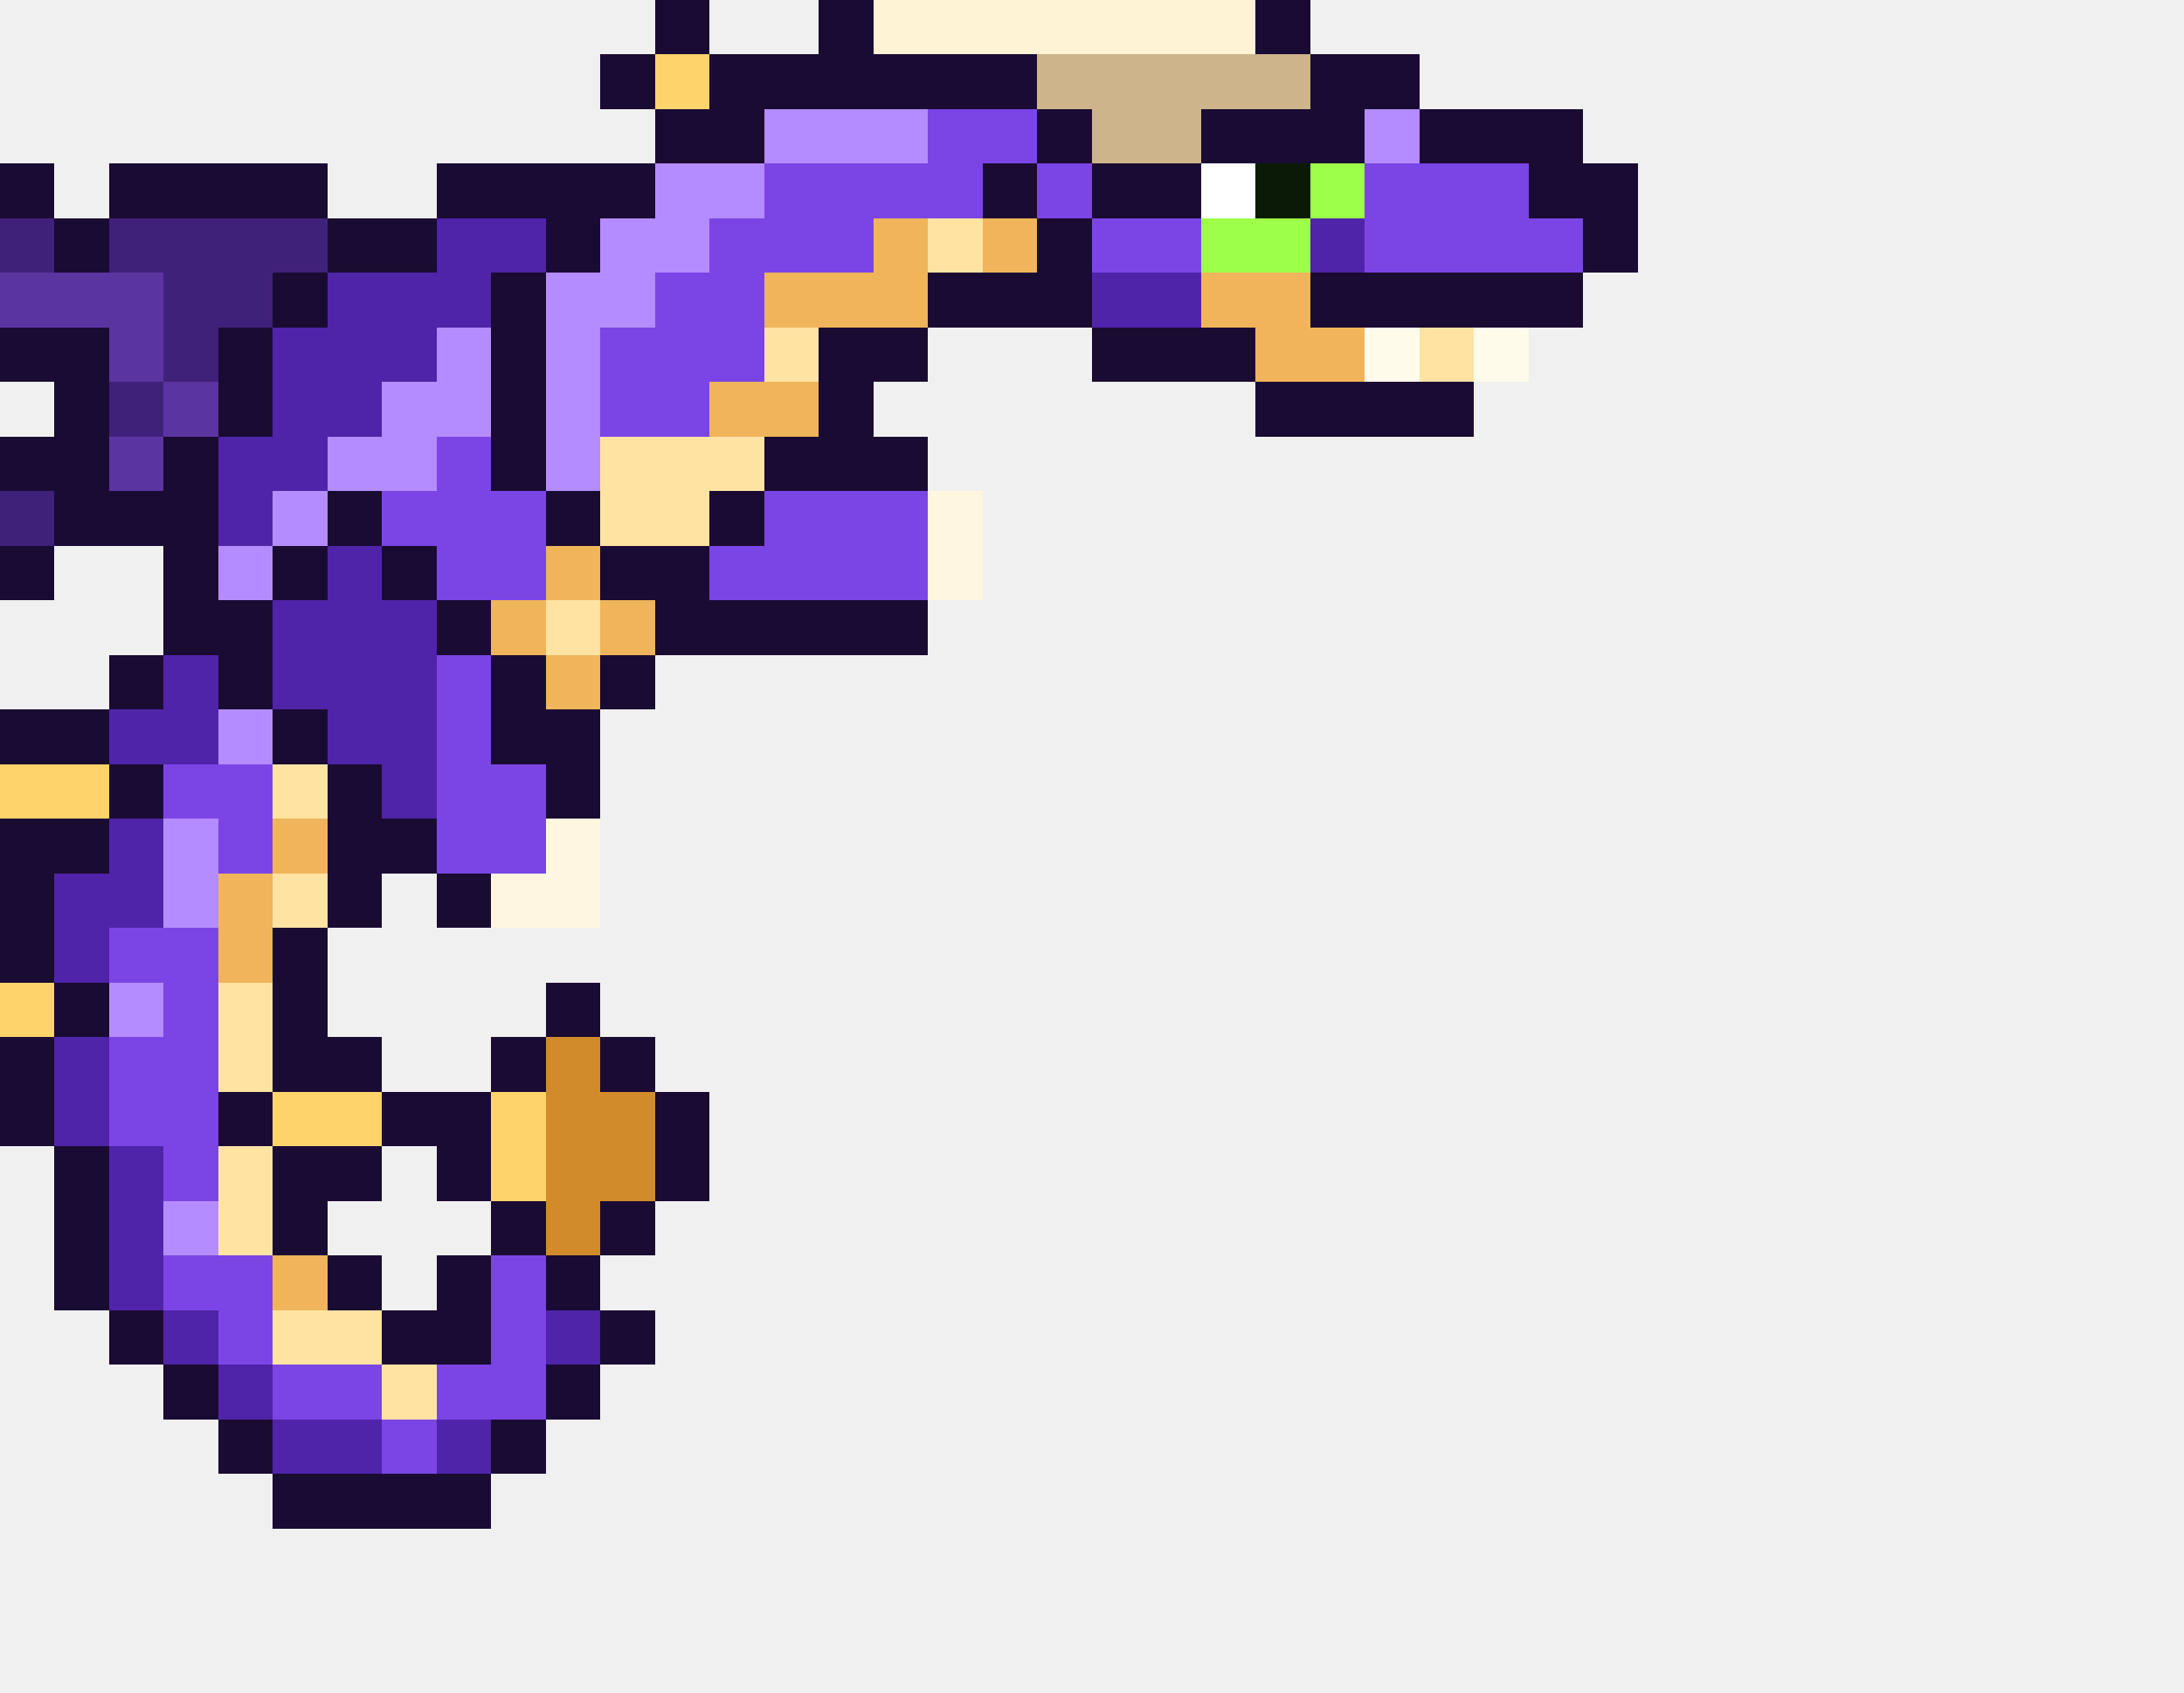
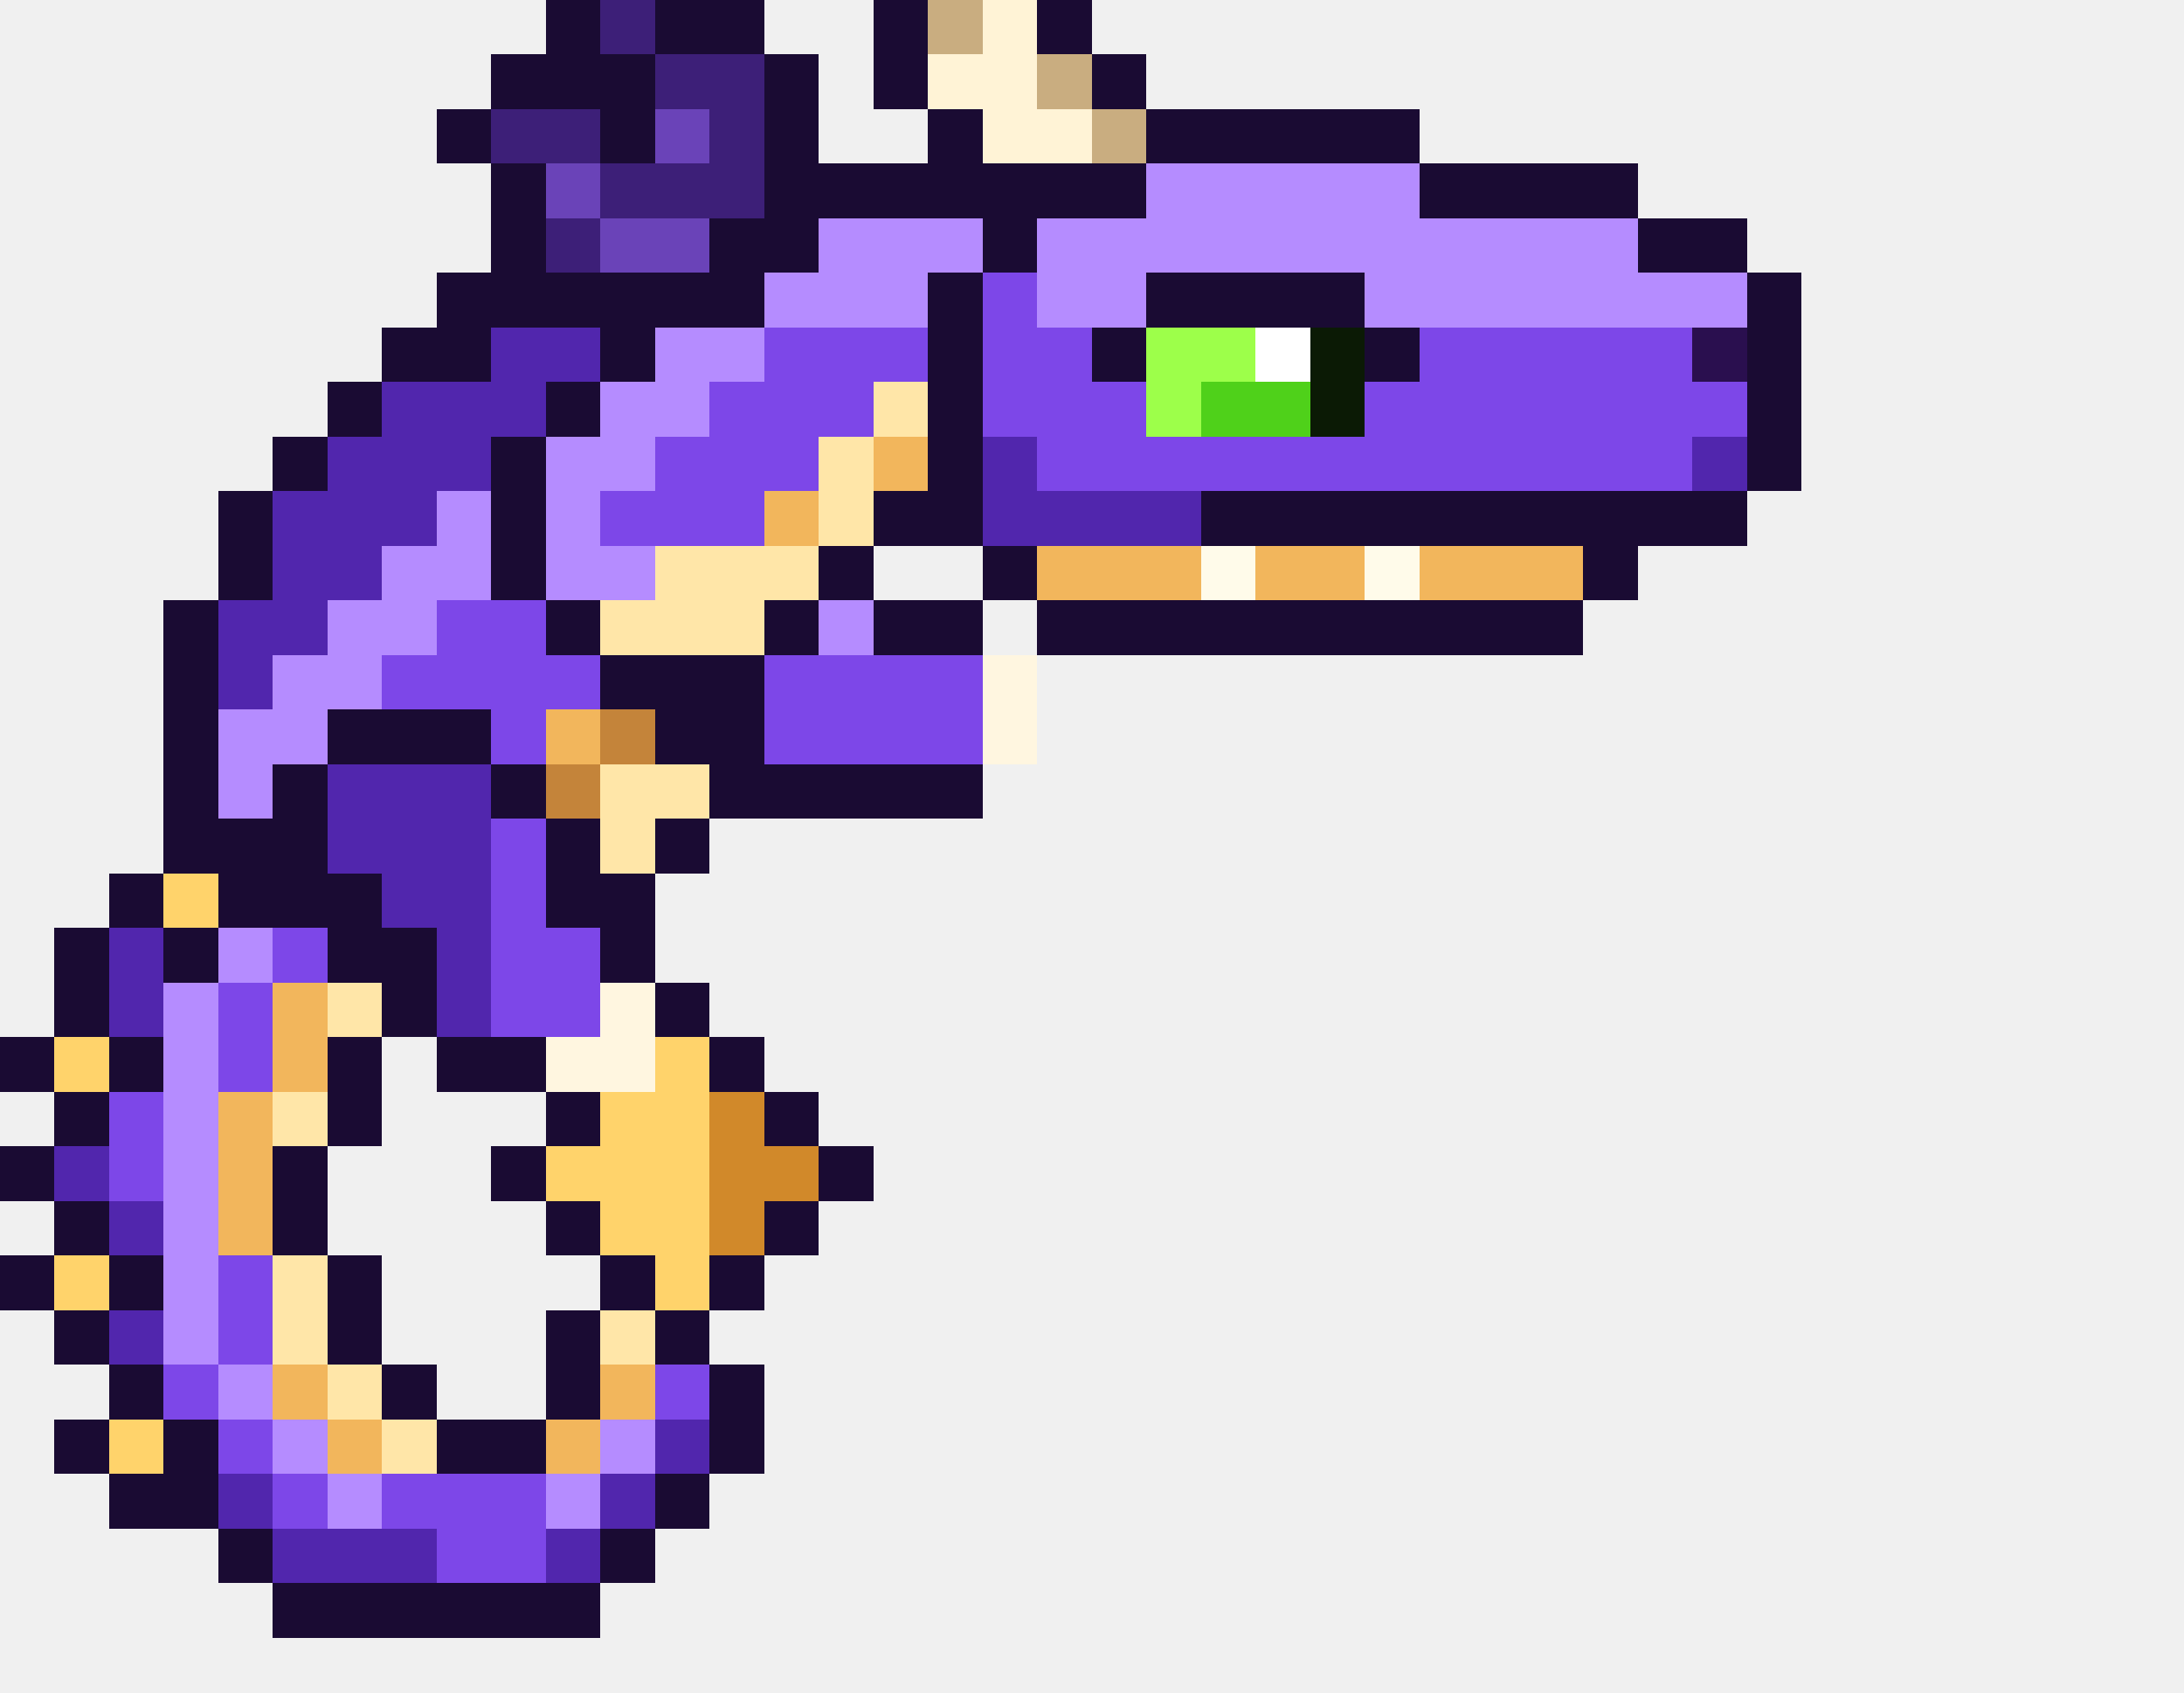
<svg xmlns="http://www.w3.org/2000/svg" viewBox="0 0 40 31" shape-rendering="crispEdges">
-   <path fill="#1a0b33" d="M12 0h1v1h-1zM15 0h1v1h-1zM23 0h1v1h-1zM11 1h1v1h-1zM13 1h6v1h-6zM24 1h2v1h-2zM12 2h2v1h-2zM19 2h1v1h-1zM22 2h3v1h-3zM26 2h3v1h-3zM0 3h1v1h-1zM2 3h4v1h-4zM8 3h4v1h-4zM18 3h1v1h-1zM20 3h2v1h-2zM28 3h2v1h-2zM1 4h1v1h-1zM6 4h2v1h-2zM10 4h1v1h-1zM19 4h1v1h-1zM29 4h1v1h-1zM5 5h1v1h-1zM17 5h3v1h-3zM24 5h5v1h-5zM0 6h2v1h-2zM15 6h2v1h-2zM20 6h3v1h-3zM1 7h1v1h-1zM4 6h1v2h-1zM15 7h1v1h-1zM23 7h4v1h-4zM0 8h2v1h-2zM3 8h1v1h-1zM9 5h1v4h-1zM14 8h3v1h-3zM1 9h3v1h-3zM6 9h1v1h-1zM10 9h1v1h-1zM13 9h1v1h-1zM0 10h1v1h-1zM3 10h1v1h-1zM5 10h1v1h-1zM7 10h1v1h-1zM11 10h2v1h-2zM3 11h2v1h-2zM8 11h1v1h-1zM12 11h5v1h-5zM2 12h1v1h-1zM4 12h1v1h-1zM9 12h1v1h-1zM11 12h1v1h-1zM0 13h2v1h-2zM5 13h1v1h-1zM9 13h2v1h-2zM2 14h1v1h-1zM6 14h1v1h-1zM10 14h1v1h-1zM0 15h2v1h-2zM6 15h2v1h-2zM6 16h1v1h-1zM8 16h1v1h-1zM0 16h1v2h-1zM1 18h1v1h-1zM5 17h1v2h-1zM10 18h1v1h-1zM5 19h2v1h-2zM9 19h1v1h-1zM11 19h1v1h-1zM0 19h1v2h-1zM4 20h1v1h-1zM7 20h2v1h-2zM5 21h2v1h-2zM8 21h1v1h-1zM12 20h1v2h-1zM5 22h1v1h-1zM9 22h1v1h-1zM11 22h1v1h-1zM1 21h1v3h-1zM6 23h1v1h-1zM8 23h1v1h-1zM10 23h1v1h-1zM2 24h1v1h-1zM7 24h2v1h-2zM11 24h1v1h-1zM3 25h1v1h-1zM10 25h1v1h-1zM4 26h1v1h-1zM9 26h1v1h-1zM5 27h4v1h-4z" />
-   <path fill="#b48cff" d="M14 2h3v1h-3zM25 2h1v1h-1zM12 3h2v1h-2zM11 4h2v1h-2zM10 5h2v1h-2zM8 6h1v1h-1zM7 7h2v1h-2zM6 8h2v1h-2zM10 6h1v3h-1zM5 9h1v1h-1zM4 10h1v1h-1zM4 13h1v1h-1zM3 15h1v2h-1zM2 18h1v1h-1zM3 22h1v1h-1z" />
-   <path fill="#7b45e6" d="M17 2h2v1h-2zM14 3h4v1h-4zM19 3h1v1h-1zM25 3h3v1h-3zM13 4h3v1h-3zM20 4h2v1h-2zM25 4h4v1h-4zM12 5h2v1h-2zM11 6h3v1h-3zM11 7h2v1h-2zM8 8h1v1h-1zM7 9h3v1h-3zM14 9h3v1h-3zM8 10h2v1h-2zM13 10h4v1h-4zM8 12h1v2h-1zM3 14h2v1h-2zM4 15h1v1h-1zM8 14h2v2h-2zM2 17h2v1h-2zM3 18h1v1h-1zM2 19h2v2h-2zM3 21h1v1h-1zM3 23h2v1h-2zM4 24h1v1h-1zM9 23h1v2h-1zM5 25h2v1h-2zM8 25h2v1h-2zM7 26h1v1h-1z" />
-   <path fill="#4f24a8" d="M8 4h2v1h-2zM24 4h1v1h-1zM6 5h3v1h-3zM20 5h2v1h-2zM5 6h3v1h-3zM5 7h2v1h-2zM4 8h2v1h-2zM4 9h1v1h-1zM6 10h1v1h-1zM3 12h1v1h-1zM5 11h3v2h-3zM2 13h2v1h-2zM6 13h2v1h-2zM7 14h1v1h-1zM2 15h1v1h-1zM1 16h2v1h-2zM1 17h1v1h-1zM1 19h1v2h-1zM2 21h1v3h-1zM3 24h1v1h-1zM10 24h1v1h-1zM4 25h1v1h-1zM5 26h2v1h-2zM8 26h1v1h-1z" />
-   <path fill="#ffe3a3" d="M17 4h1v1h-1zM14 6h1v1h-1zM26 6h1v1h-1zM11 8h3v1h-3zM11 9h2v1h-2zM10 11h1v1h-1zM5 14h1v1h-1zM5 16h1v1h-1zM4 18h1v2h-1zM4 21h1v2h-1zM5 24h2v1h-2zM7 25h1v1h-1z" />
-   <path fill="#f0b45a" d="M16 4h1v1h-1zM18 4h1v1h-1zM14 5h3v1h-3zM22 5h2v1h-2zM23 6h2v1h-2zM13 7h2v1h-2zM10 10h1v1h-1zM9 11h1v1h-1zM11 11h1v1h-1zM10 12h1v1h-1zM5 15h1v1h-1zM4 16h1v2h-1zM5 23h1v1h-1z" />
-   <path fill="#ffd36b" d="M12 1h1v1h-1zM0 14h2v1h-2zM0 18h1v1h-1zM5 20h2v1h-2zM9 20h1v2h-1z" />
-   <path fill="#d18b2a" d="M10 19h1v1h-1zM10 20h2v2h-2zM10 22h1v1h-1z" />
-   <path fill="#fff3d6" d="M16 0h7v1h-7z" />
-   <path fill="#cdb48a" d="M19 1h5v1h-5zM20 2h2v1h-2z" />
-   <path fill="#fff6e0" d="M17 9h1v2h-1zM10 15h1v1h-1zM9 16h2v1h-2z" />
-   <path fill="#9dff4a" d="M24 3h1v1h-1zM22 4h2v1h-2z" />
-   <path fill="#0b1a05" d="M23 3h1v1h-1z" />
-   <path fill="#ffffff" d="M22 3h1v1h-1z" />
-   <path fill="#fffbea" d="M25 6h1v1h-1zM27 6h1v1h-1z" />
-   <path fill="#5a35a0" d="M0 5h3v1h-3zM2 6h1v1h-1zM3 7h1v1h-1zM2 8h1v1h-1z" />
-   <path fill="#40217a" d="M0 4h1v1h-1zM2 4h4v1h-4zM3 5h2v1h-2zM3 6h1v1h-1zM2 7h1v1h-1zM0 9h1v1h-1z" />
+   <path fill="#1a0b33" d="M10 0h1v1h-1zM12 0h2v1h-2zM19 0h1v1h-1zM9 1h3v1h-3zM16 0h1v2h-1zM20 1h1v1h-1zM8 2h1v1h-1zM11 2h1v1h-1zM14 1h1v2h-1zM17 2h1v1h-1zM21 2h5v1h-5zM14 3h7v1h-7zM26 3h4v1h-4zM9 3h1v2h-1zM13 4h2v1h-2zM18 4h1v1h-1zM30 4h2v1h-2zM8 5h6v1h-6zM21 5h4v1h-4zM7 6h2v1h-2zM11 6h1v1h-1zM20 6h1v1h-1zM25 6h1v1h-1zM6 7h1v1h-1zM10 7h1v1h-1zM5 8h1v1h-1zM17 5h1v4h-1zM32 5h1v4h-1zM16 9h2v1h-2zM22 9h10v1h-10zM4 9h1v2h-1zM9 8h1v3h-1zM15 10h1v1h-1zM18 10h1v1h-1zM29 10h1v1h-1zM10 11h1v1h-1zM14 11h1v1h-1zM16 11h2v1h-2zM19 11h10v1h-10zM11 12h3v1h-3zM6 13h3v1h-3zM12 13h2v1h-2zM3 11h1v4h-1zM5 14h1v1h-1zM9 14h1v1h-1zM13 14h5v1h-5zM3 15h3v1h-3zM10 15h1v1h-1zM12 15h1v1h-1zM2 16h1v1h-1zM4 16h3v1h-3zM10 16h2v1h-2zM3 17h1v1h-1zM6 17h2v1h-2zM11 17h1v1h-1zM1 17h1v2h-1zM7 18h1v1h-1zM12 18h1v1h-1zM0 19h1v1h-1zM2 19h1v1h-1zM8 19h2v1h-2zM13 19h1v1h-1zM1 20h1v1h-1zM6 19h1v2h-1zM10 20h1v1h-1zM14 20h1v1h-1zM0 21h1v1h-1zM9 21h1v1h-1zM15 21h1v1h-1zM1 22h1v1h-1zM5 21h1v2h-1zM10 22h1v1h-1zM14 22h1v1h-1zM0 23h1v1h-1zM2 23h1v1h-1zM11 23h1v1h-1zM13 23h1v1h-1zM1 24h1v1h-1zM6 23h1v2h-1zM12 24h1v1h-1zM2 25h1v1h-1zM7 25h1v1h-1zM10 24h1v2h-1zM1 26h1v1h-1zM3 26h1v1h-1zM8 26h2v1h-2zM13 25h1v2h-1zM2 27h2v1h-2zM12 27h1v1h-1zM4 28h1v1h-1zM11 28h1v1h-1zM5 29h6v1h-6z" />
+   <path fill="#b58cff" d="M21 3h5v1h-5zM15 4h3v1h-3zM19 4h11v1h-11zM14 5h3v1h-3zM19 5h2v1h-2zM25 5h7v1h-7zM12 6h2v1h-2zM11 7h2v1h-2zM10 8h2v1h-2zM8 9h1v1h-1zM10 9h1v1h-1zM7 10h2v1h-2zM10 10h2v1h-2zM6 11h2v1h-2zM15 11h1v1h-1zM5 12h2v1h-2zM4 13h2v1h-2zM4 14h1v1h-1zM4 17h1v1h-1zM3 18h1v7h-1zM4 25h1v1h-1zM5 26h1v1h-1zM11 26h1v1h-1zM6 27h1v1h-1zM10 27h1v1h-1z" />
+   <path fill="#7d47e8" d="M18 5h1v1h-1zM14 6h3v1h-3zM18 6h2v1h-2zM26 6h5v1h-5zM13 7h3v1h-3zM18 7h3v1h-3zM25 7h7v1h-7zM12 8h3v1h-3zM19 8h12v1h-12zM11 9h3v1h-3zM8 11h2v1h-2zM7 12h4v1h-4zM9 13h1v1h-1zM14 12h4v2h-4zM9 15h1v2h-1zM5 17h1v1h-1zM9 17h2v2h-2zM4 18h1v2h-1zM2 20h1v2h-1zM4 23h1v2h-1zM3 25h1v1h-1zM12 25h1v1h-1zM4 26h1v1h-1zM5 27h1v1h-1zM7 27h3v1h-3zM8 28h2v1h-2z" />
+   <path fill="#5126ad" d="M9 6h2v1h-2zM7 7h3v1h-3zM6 8h3v1h-3zM18 8h1v1h-1zM31 8h1v1h-1zM5 9h3v1h-3zM18 9h4v1h-4zM5 10h2v1h-2zM4 11h2v1h-2zM4 12h1v1h-1zM6 14h3v2h-3zM7 16h2v1h-2zM2 17h1v2h-1zM8 17h1v2h-1zM1 21h1v1h-1zM2 22h1v1h-1zM2 24h1v1h-1zM12 26h1v1h-1zM4 27h1v1h-1zM11 27h1v1h-1zM5 28h3v1h-3zM10 28h1v1h-1z" />
+   <path fill="#ffe6a8" d="M16 7h1v1h-1zM15 8h1v2h-1zM12 10h3v1h-3zM11 11h3v1h-3zM11 14h2v1h-2zM11 15h1v1h-1zM6 18h1v1h-1zM5 20h1v1h-1zM5 23h1v2h-1zM11 24h1v1h-1zM6 25h1v1h-1zM7 26h1v1h-1z" />
+   <path fill="#f2b65c" d="M16 8h1v1h-1zM14 9h1v1h-1zM19 10h3v1h-3zM23 10h2v1h-2zM26 10h3v1h-3zM10 13h1v1h-1zM5 18h1v2h-1zM4 20h1v3h-1zM5 25h1v1h-1zM11 25h1v1h-1zM6 26h1v1h-1zM10 26h1v1h-1z" />
+   <path fill="#c4843a" d="M11 13h1v1h-1zM10 14h1v1h-1z" />
+   <path fill="#ffd36b" d="M3 16h1v1h-1zM1 19h1v1h-1zM12 19h1v1h-1zM11 20h2v1h-2zM10 21h3v1h-3zM11 22h2v1h-2zM1 23h1v1h-1zM12 23h1v1h-1zM2 26h1v1h-1z" />
+   <path fill="#d1892a" d="M13 20h1v1h-1zM13 21h2v1h-2zM13 22h1v1h-1z" />
+   <path fill="#fff3d6" d="M18 0h1v1h-1zM17 1h2v1h-2zM18 2h2v1h-2z" />
+   <path fill="#c9ad80" d="M17 0h1v1h-1zM19 1h1v1h-1zM20 2h1v1h-1z" />
+   <path fill="#fff6e0" d="M18 12h1v2h-1zM11 18h1v1h-1zM10 19h2v1h-2z" />
+   <path fill="#9dff4a" d="M21 6h2v1h-2zM21 7h1v1h-1z" />
+   <path fill="#4fd11a" d="M22 7h2v1h-2z" />
+   <path fill="#0b1a05" d="M24 6h1v2h-1z" />
+   <path fill="#ffffff" d="M23 6h1v1h-1z" />
+   <path fill="#fffbea" d="M22 10h1v1h-1zM25 10h1v1h-1z" />
+   <path fill="#2a0f4f" d="M31 6h1v1h-1z" />
+   <path fill="#6a43b8" d="M12 2h1v1h-1zM10 3h1v1h-1zM11 4h2v1h-2z" />
+   <path fill="#3d1f78" d="M11 0h1v1h-1zM12 1h2v1h-2zM9 2h2v1h-2zM13 2h1v1h-1zM11 3h3v1h-3zM10 4h1v1h-1z" />
</svg>
